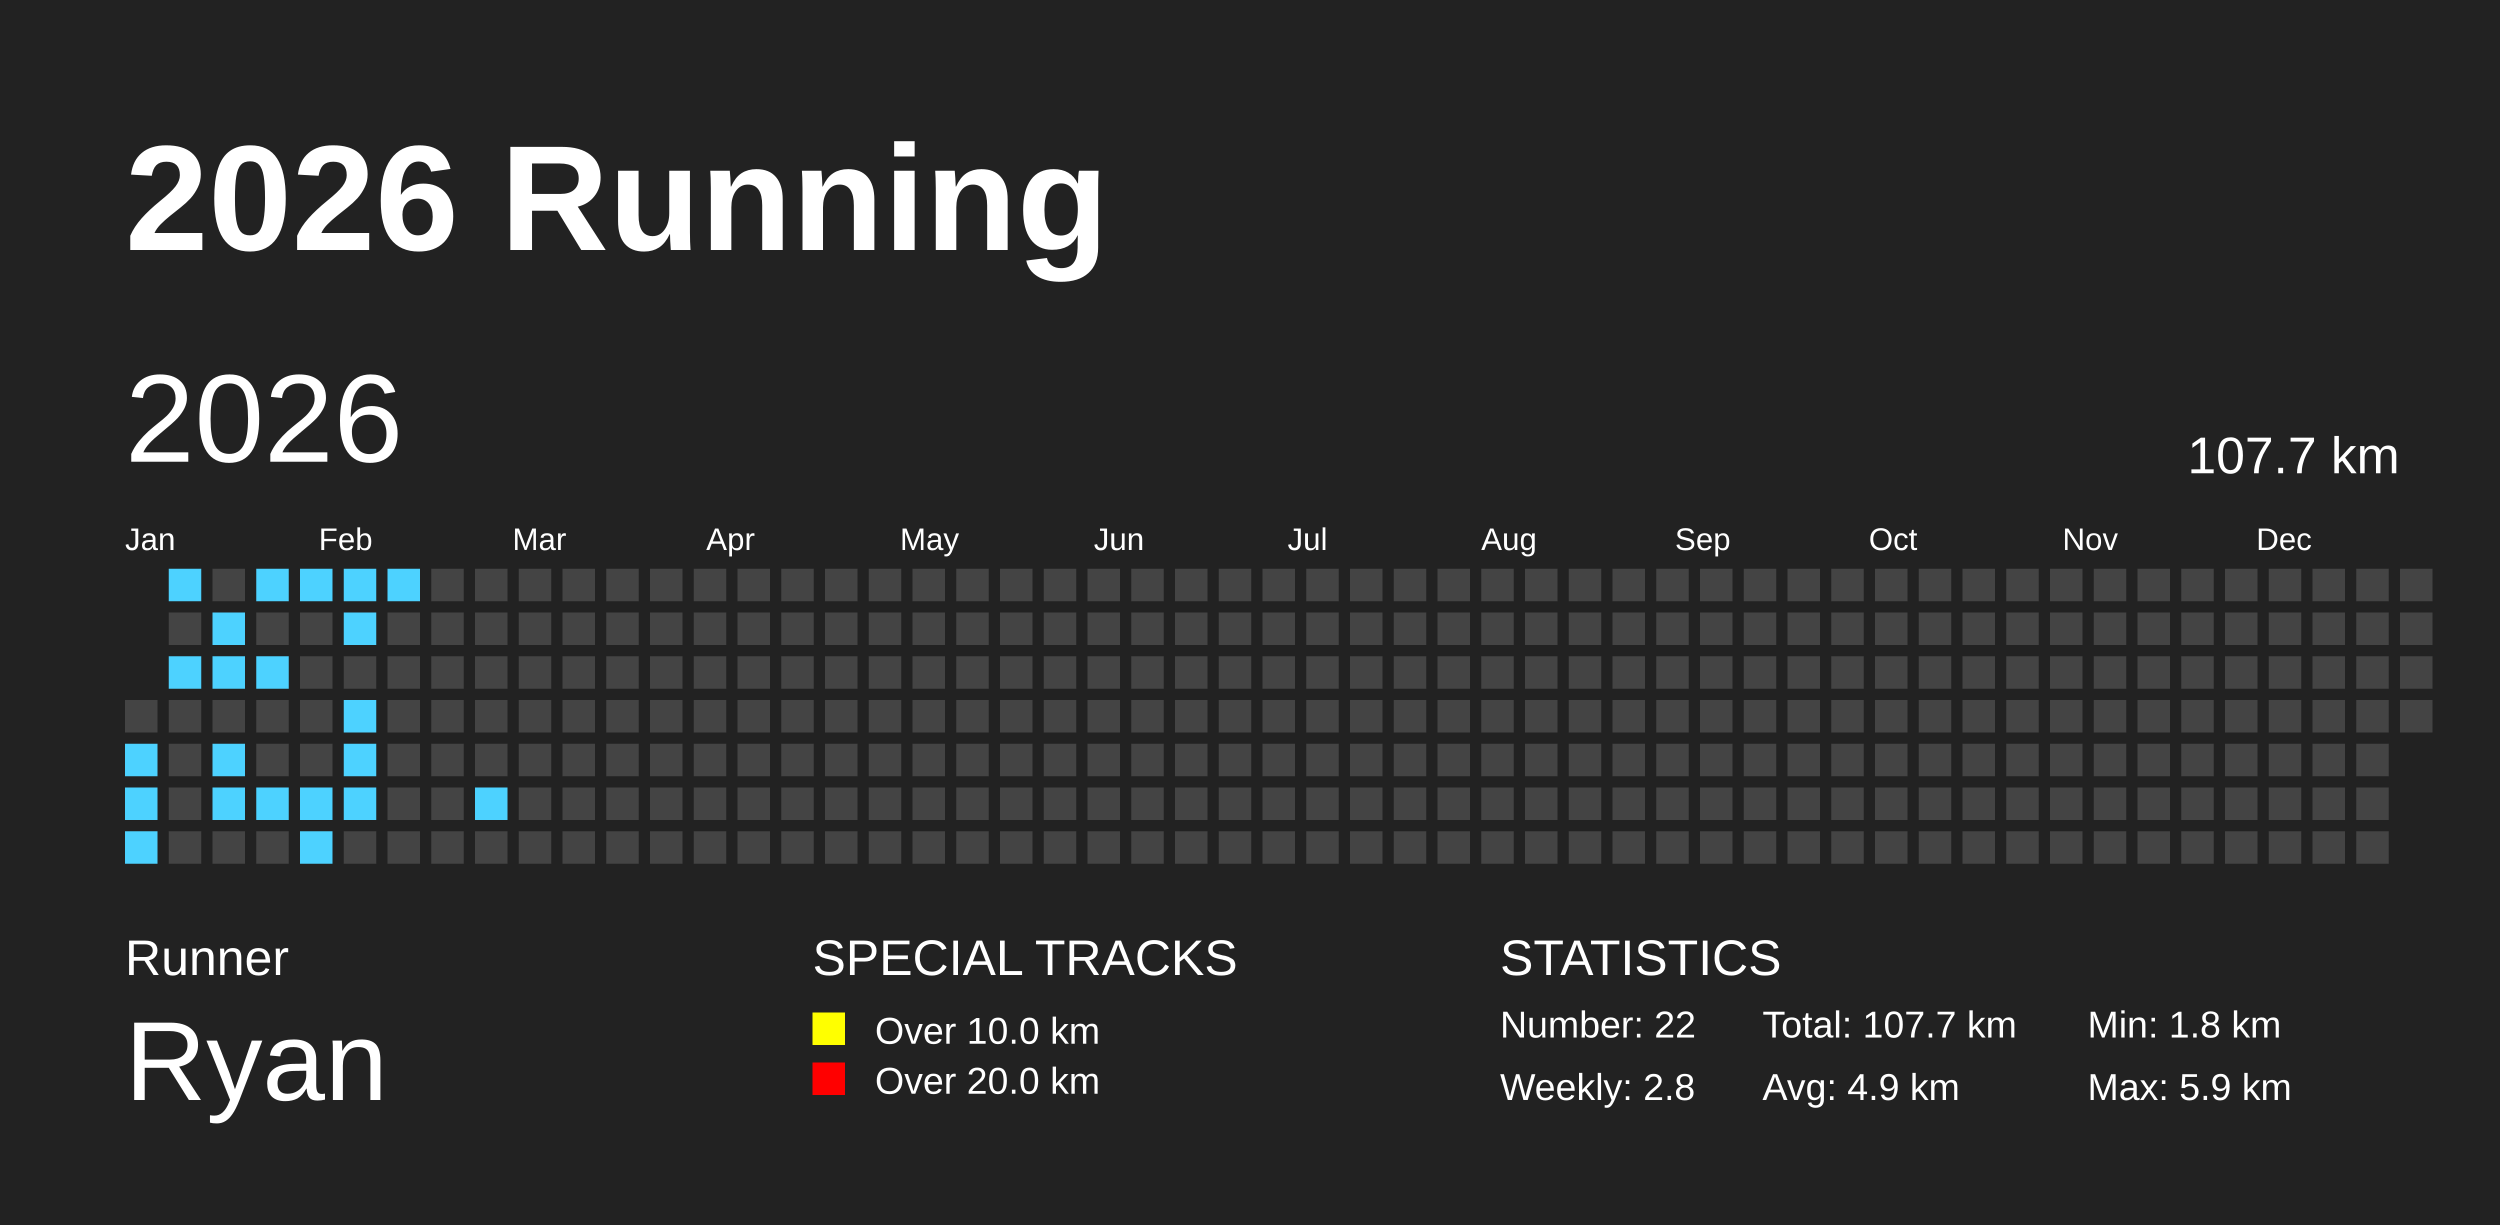
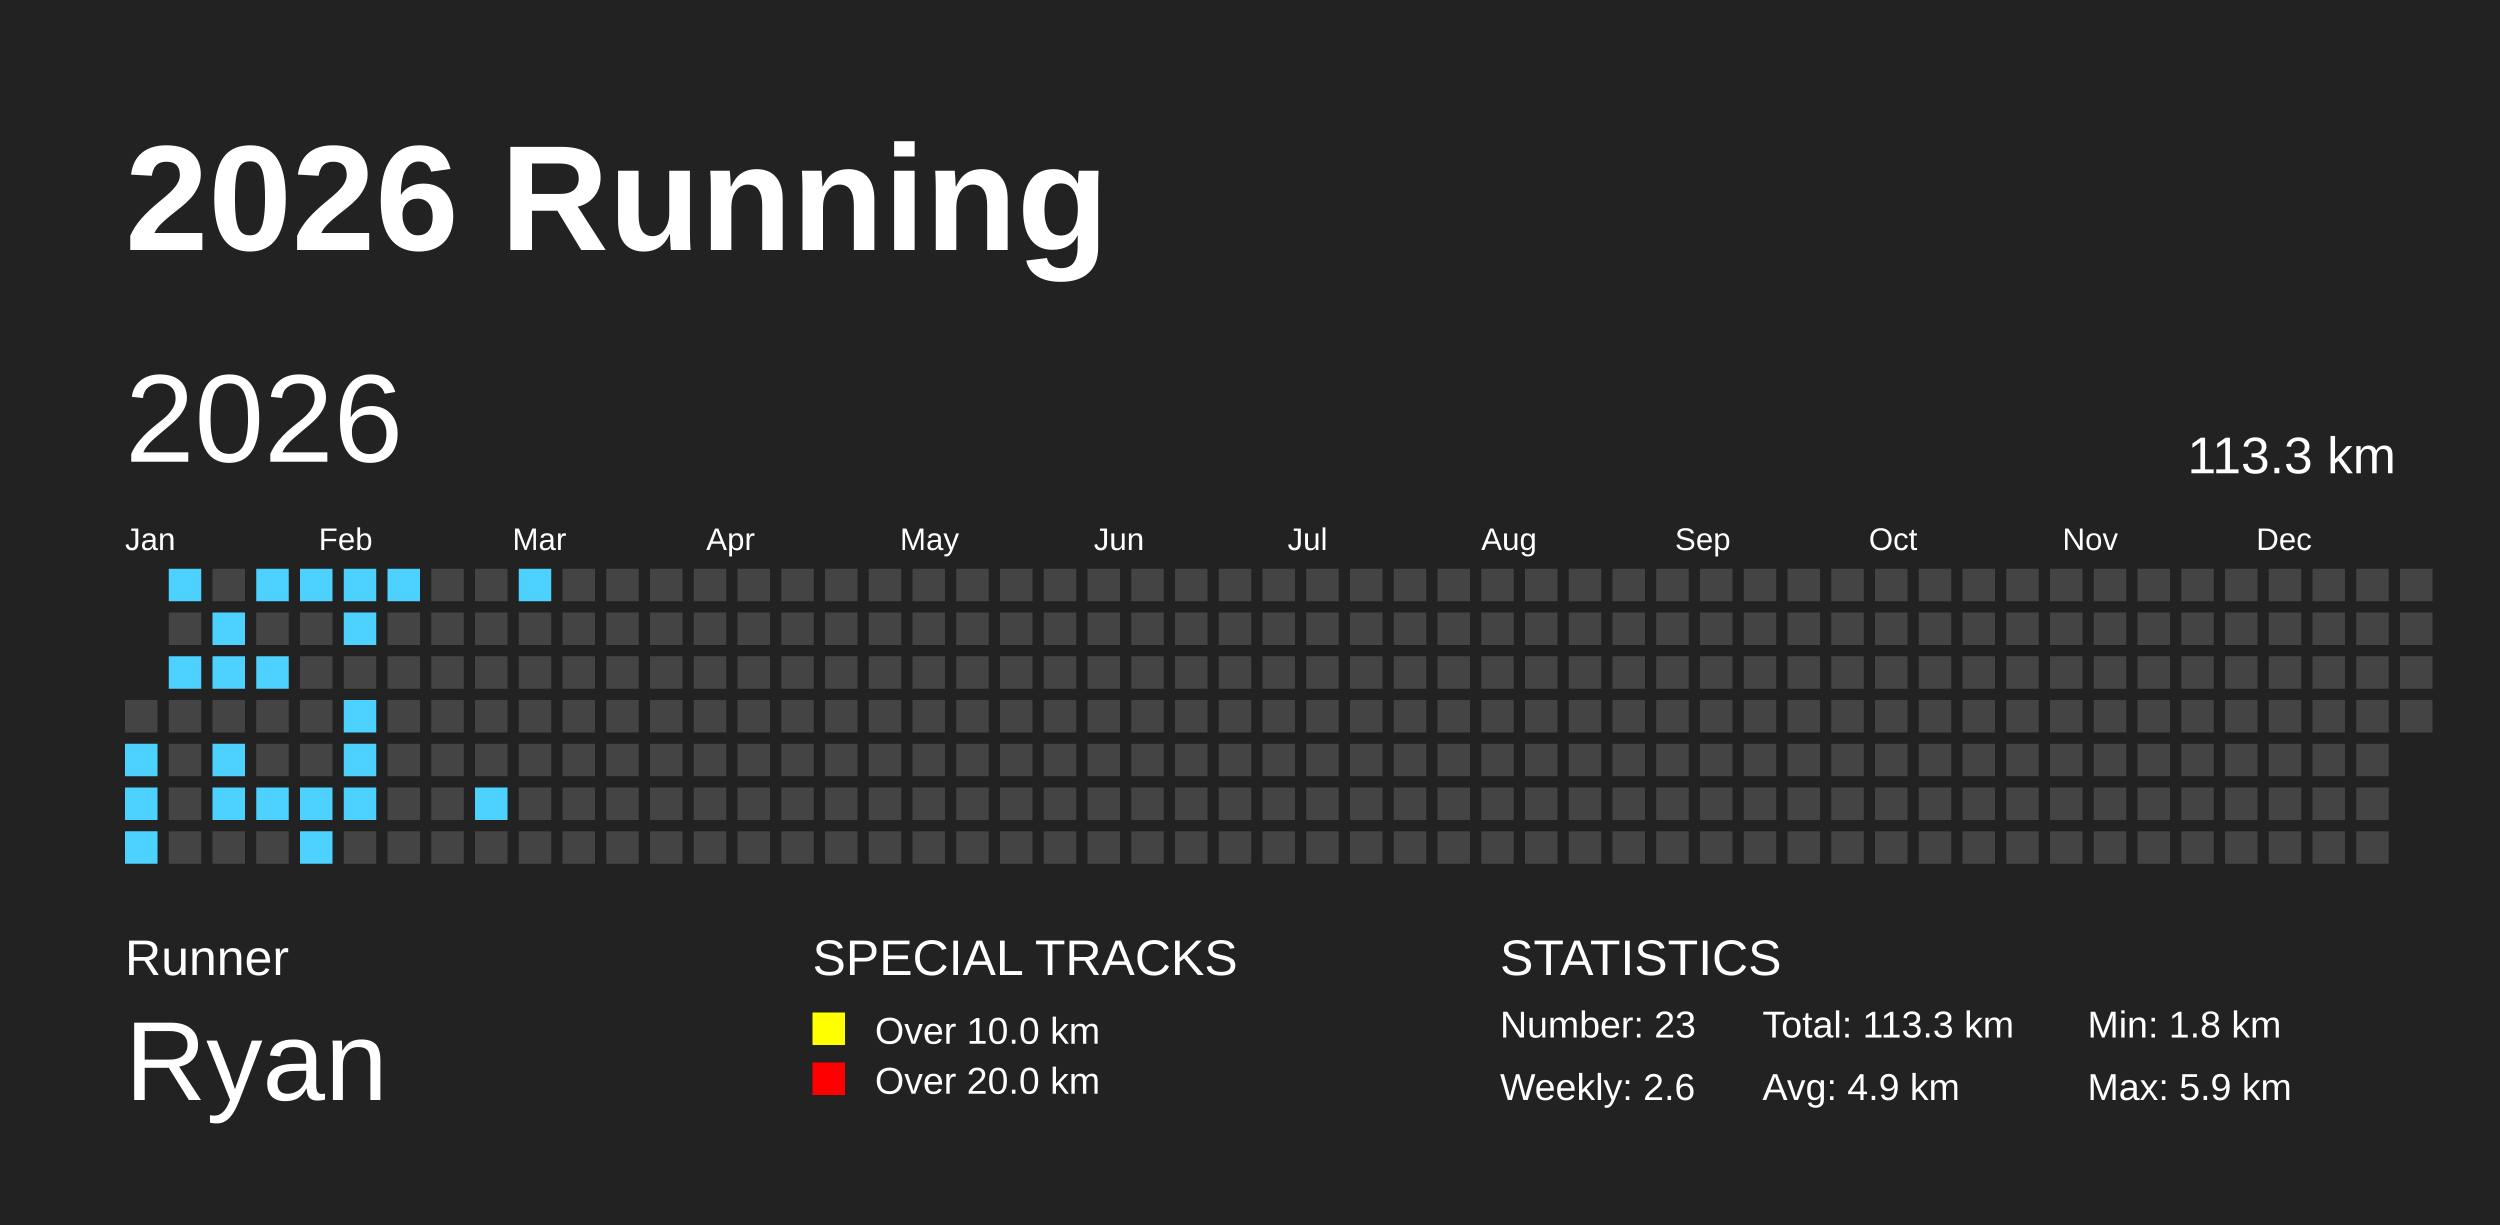
<svg xmlns="http://www.w3.org/2000/svg" baseProfile="full" height="98mm" version="1.1" viewBox="0,0,200,98" width="200mm">
  <defs />
  <rect fill="#222222" height="98" width="200" x="0" y="0" />
  <text fill="#FFFFFF" style="font-size:12px; font-family:Arial; font-weight:bold;" x="10" y="20">2026 Running</text>
  <text fill="#FFFFFF" style="font-size:4px; font-family:Arial" x="10" y="78">Runner</text>
  <text fill="#FFFFFF" style="font-size:9px; font-family:Arial" x="10" y="88">Ryan</text>
  <text fill="#FFFFFF" style="font-size:4px; font-family:Arial" x="65" y="78">SPECIAL TRACKS</text>
  <rect fill="yellow" height="2.6" width="2.6" x="65" y="81" />
  <text fill="#FFFFFF" style="font-size:3px; font-family:Arial" x="70" y="83.5">Over 10.0 km</text>
  <rect fill="red" height="2.6" width="2.6" x="65" y="85" />
  <text fill="#FFFFFF" style="font-size:3px; font-family:Arial" x="70" y="87.5">Over 20.0 km</text>
  <text fill="#FFFFFF" style="font-size:4px; font-family:Arial" x="120" y="78">STATISTICS</text>
-   <text fill="#FFFFFF" style="font-size:3px; font-family:Arial" x="120" y="83">Number: 22</text>
-   <text fill="#FFFFFF" style="font-size:3px; font-family:Arial" x="120" y="88">Weekly: 2.8</text>
-   <text fill="#FFFFFF" style="font-size:3px; font-family:Arial" x="141" y="83">Total: 107.7 km</text>
+   <text fill="#FFFFFF" style="font-size:3px; font-family:Arial" x="120" y="83">Number: 23</text>
+   <text fill="#FFFFFF" style="font-size:3px; font-family:Arial" x="120" y="88">Weekly: 2.6</text>
+   <text fill="#FFFFFF" style="font-size:3px; font-family:Arial" x="141" y="83">Total: 113.3 km</text>
  <text fill="#FFFFFF" style="font-size:3px; font-family:Arial" x="141" y="88">Avg: 4.9 km</text>
  <text fill="#FFFFFF" style="font-size:3px; font-family:Arial" x="167" y="83">Min: 1.8 km</text>
  <text fill="#FFFFFF" style="font-size:3px; font-family:Arial" x="167" y="88">Max: 5.9 km</text>
  <text dominant-baseline="hanging" fill="#FFFFFF" style="font-size:10.0px; font-family:Arial;" x="10" y="30">2026</text>
-   <text dominant-baseline="hanging" fill="#FFFFFF" style="font-size:4.125px; font-family:Arial;" x="175" y="35">107.7 km</text>
+   <text dominant-baseline="hanging" fill="#FFFFFF" style="font-size:4.125px; font-family:Arial;" x="175" y="35">113.3 km</text>
  <text fill="#FFFFFF" style="font-size:2.5px; font-family:Arial" x="10.0" y="44">Jan</text>
  <text fill="#FFFFFF" style="font-size:2.5px; font-family:Arial" x="25.5" y="44">Feb</text>
  <text fill="#FFFFFF" style="font-size:2.5px; font-family:Arial" x="41.0" y="44">Mar</text>
  <text fill="#FFFFFF" style="font-size:2.5px; font-family:Arial" x="56.5" y="44">Apr</text>
  <text fill="#FFFFFF" style="font-size:2.5px; font-family:Arial" x="72.0" y="44">May</text>
  <text fill="#FFFFFF" style="font-size:2.5px; font-family:Arial" x="87.5" y="44">Jun</text>
  <text fill="#FFFFFF" style="font-size:2.5px; font-family:Arial" x="103.0" y="44">Jul</text>
  <text fill="#FFFFFF" style="font-size:2.5px; font-family:Arial" x="118.5" y="44">Aug</text>
  <text fill="#FFFFFF" style="font-size:2.5px; font-family:Arial" x="134.0" y="44">Sep</text>
  <text fill="#FFFFFF" style="font-size:2.5px; font-family:Arial" x="149.5" y="44">Oct</text>
  <text fill="#FFFFFF" style="font-size:2.5px; font-family:Arial" x="165.0" y="44">Nov</text>
  <text fill="#FFFFFF" style="font-size:2.5px; font-family:Arial" x="180.5" y="44">Dec</text>
  <rect fill="#444444" height="2.6" width="2.6" x="10.0" y="56.0" />
  <rect fill="#4DD2FF" height="2.6" width="2.6" x="10.0" y="59.5" />
  <rect fill="#4DD2FF" height="2.6" width="2.6" x="10.0" y="63.0" />
  <rect fill="#4DD2FF" height="2.6" width="2.6" x="10.0" y="66.5" />
  <rect fill="#4DD2FF" height="2.6" width="2.6" x="13.5" y="45.5" />
  <rect fill="#444444" height="2.6" width="2.6" x="13.5" y="49.0" />
  <rect fill="#4DD2FF" height="2.6" width="2.6" x="13.5" y="52.5" />
  <rect fill="#444444" height="2.6" width="2.6" x="13.5" y="56.0" />
  <rect fill="#444444" height="2.6" width="2.6" x="13.5" y="59.5" />
  <rect fill="#444444" height="2.6" width="2.6" x="13.5" y="63.0" />
  <rect fill="#444444" height="2.6" width="2.6" x="13.5" y="66.5" />
  <rect fill="#444444" height="2.6" width="2.6" x="17.0" y="45.5" />
  <rect fill="#4DD2FF" height="2.6" width="2.6" x="17.0" y="49.0" />
  <rect fill="#4DD2FF" height="2.6" width="2.6" x="17.0" y="52.5" />
  <rect fill="#444444" height="2.6" width="2.6" x="17.0" y="56.0" />
  <rect fill="#4DD2FF" height="2.6" width="2.6" x="17.0" y="59.5" />
  <rect fill="#4DD2FF" height="2.6" width="2.6" x="17.0" y="63.0" />
  <rect fill="#444444" height="2.6" width="2.6" x="17.0" y="66.5" />
  <rect fill="#4DD2FF" height="2.6" width="2.6" x="20.5" y="45.5" />
  <rect fill="#444444" height="2.6" width="2.6" x="20.5" y="49.0" />
  <rect fill="#4DD2FF" height="2.6" width="2.6" x="20.5" y="52.5" />
  <rect fill="#444444" height="2.6" width="2.6" x="20.5" y="56.0" />
  <rect fill="#444444" height="2.6" width="2.6" x="20.5" y="59.5" />
  <rect fill="#4DD2FF" height="2.6" width="2.6" x="20.5" y="63.0" />
  <rect fill="#444444" height="2.6" width="2.6" x="20.5" y="66.5" />
  <rect fill="#4DD2FF" height="2.6" width="2.6" x="24.0" y="45.5" />
  <rect fill="#444444" height="2.6" width="2.6" x="24.0" y="49.0" />
  <rect fill="#444444" height="2.6" width="2.6" x="24.0" y="52.5" />
  <rect fill="#444444" height="2.6" width="2.6" x="24.0" y="56.0" />
  <rect fill="#444444" height="2.6" width="2.6" x="24.0" y="59.5" />
  <rect fill="#4DD2FF" height="2.6" width="2.6" x="24.0" y="63.0" />
  <rect fill="#4DD2FF" height="2.6" width="2.6" x="24.0" y="66.5" />
  <rect fill="#4DD2FF" height="2.6" width="2.6" x="27.5" y="45.5" />
  <rect fill="#4DD2FF" height="2.6" width="2.6" x="27.5" y="49.0" />
  <rect fill="#444444" height="2.6" width="2.6" x="27.5" y="52.5" />
  <rect fill="#4DD2FF" height="2.6" width="2.6" x="27.5" y="56.0" />
  <rect fill="#4DD2FF" height="2.6" width="2.6" x="27.5" y="59.5" />
  <rect fill="#4DD2FF" height="2.6" width="2.6" x="27.5" y="63.0" />
  <rect fill="#444444" height="2.6" width="2.6" x="27.5" y="66.5" />
  <rect fill="#4DD2FF" height="2.6" width="2.6" x="31.0" y="45.5" />
  <rect fill="#444444" height="2.6" width="2.6" x="31.0" y="49.0" />
  <rect fill="#444444" height="2.6" width="2.6" x="31.0" y="52.5" />
  <rect fill="#444444" height="2.6" width="2.6" x="31.0" y="56.0" />
  <rect fill="#444444" height="2.6" width="2.6" x="31.0" y="59.5" />
  <rect fill="#444444" height="2.6" width="2.6" x="31.0" y="63.0" />
  <rect fill="#444444" height="2.6" width="2.6" x="31.0" y="66.5" />
  <rect fill="#444444" height="2.6" width="2.6" x="34.5" y="45.5" />
  <rect fill="#444444" height="2.6" width="2.6" x="34.5" y="49.0" />
  <rect fill="#444444" height="2.6" width="2.6" x="34.5" y="52.5" />
  <rect fill="#444444" height="2.6" width="2.6" x="34.5" y="56.0" />
  <rect fill="#444444" height="2.6" width="2.6" x="34.5" y="59.5" />
  <rect fill="#444444" height="2.6" width="2.6" x="34.5" y="63.0" />
  <rect fill="#444444" height="2.6" width="2.6" x="34.5" y="66.5" />
  <rect fill="#444444" height="2.6" width="2.6" x="38.0" y="45.5" />
  <rect fill="#444444" height="2.6" width="2.6" x="38.0" y="49.0" />
  <rect fill="#444444" height="2.6" width="2.6" x="38.0" y="52.5" />
  <rect fill="#444444" height="2.6" width="2.6" x="38.0" y="56.0" />
  <rect fill="#444444" height="2.6" width="2.6" x="38.0" y="59.5" />
  <rect fill="#4DD2FF" height="2.6" width="2.6" x="38.0" y="63.0" />
  <rect fill="#444444" height="2.6" width="2.6" x="38.0" y="66.5" />
-   <rect fill="#444444" height="2.6" width="2.6" x="41.5" y="45.5" />
+   <rect fill="#4DD2FF" height="2.6" width="2.6" x="41.5" y="45.5" />
  <rect fill="#444444" height="2.6" width="2.6" x="41.5" y="49.0" />
  <rect fill="#444444" height="2.6" width="2.6" x="41.5" y="52.5" />
  <rect fill="#444444" height="2.6" width="2.6" x="41.5" y="56.0" />
  <rect fill="#444444" height="2.6" width="2.6" x="41.5" y="59.5" />
  <rect fill="#444444" height="2.6" width="2.6" x="41.5" y="63.0" />
  <rect fill="#444444" height="2.6" width="2.6" x="41.5" y="66.5" />
  <rect fill="#444444" height="2.6" width="2.6" x="45.0" y="45.5" />
  <rect fill="#444444" height="2.6" width="2.6" x="45.0" y="49.0" />
  <rect fill="#444444" height="2.6" width="2.6" x="45.0" y="52.5" />
  <rect fill="#444444" height="2.6" width="2.6" x="45.0" y="56.0" />
  <rect fill="#444444" height="2.6" width="2.6" x="45.0" y="59.5" />
  <rect fill="#444444" height="2.6" width="2.6" x="45.0" y="63.0" />
  <rect fill="#444444" height="2.6" width="2.6" x="45.0" y="66.5" />
  <rect fill="#444444" height="2.6" width="2.6" x="48.5" y="45.5" />
  <rect fill="#444444" height="2.6" width="2.6" x="48.5" y="49.0" />
  <rect fill="#444444" height="2.6" width="2.6" x="48.5" y="52.5" />
  <rect fill="#444444" height="2.6" width="2.6" x="48.5" y="56.0" />
  <rect fill="#444444" height="2.6" width="2.6" x="48.5" y="59.5" />
  <rect fill="#444444" height="2.6" width="2.6" x="48.5" y="63.0" />
  <rect fill="#444444" height="2.6" width="2.6" x="48.5" y="66.5" />
  <rect fill="#444444" height="2.6" width="2.6" x="52.0" y="45.5" />
  <rect fill="#444444" height="2.6" width="2.6" x="52.0" y="49.0" />
  <rect fill="#444444" height="2.6" width="2.6" x="52.0" y="52.5" />
  <rect fill="#444444" height="2.6" width="2.6" x="52.0" y="56.0" />
  <rect fill="#444444" height="2.6" width="2.6" x="52.0" y="59.5" />
  <rect fill="#444444" height="2.6" width="2.6" x="52.0" y="63.0" />
  <rect fill="#444444" height="2.6" width="2.6" x="52.0" y="66.5" />
  <rect fill="#444444" height="2.6" width="2.6" x="55.5" y="45.5" />
  <rect fill="#444444" height="2.6" width="2.6" x="55.5" y="49.0" />
  <rect fill="#444444" height="2.6" width="2.6" x="55.5" y="52.5" />
  <rect fill="#444444" height="2.6" width="2.6" x="55.5" y="56.0" />
  <rect fill="#444444" height="2.6" width="2.6" x="55.5" y="59.5" />
  <rect fill="#444444" height="2.6" width="2.6" x="55.5" y="63.0" />
  <rect fill="#444444" height="2.6" width="2.6" x="55.5" y="66.5" />
  <rect fill="#444444" height="2.6" width="2.6" x="59.0" y="45.5" />
  <rect fill="#444444" height="2.6" width="2.6" x="59.0" y="49.0" />
  <rect fill="#444444" height="2.6" width="2.6" x="59.0" y="52.5" />
  <rect fill="#444444" height="2.6" width="2.6" x="59.0" y="56.0" />
  <rect fill="#444444" height="2.6" width="2.6" x="59.0" y="59.5" />
  <rect fill="#444444" height="2.6" width="2.6" x="59.0" y="63.0" />
  <rect fill="#444444" height="2.6" width="2.6" x="59.0" y="66.5" />
  <rect fill="#444444" height="2.6" width="2.6" x="62.5" y="45.5" />
  <rect fill="#444444" height="2.6" width="2.6" x="62.5" y="49.0" />
  <rect fill="#444444" height="2.6" width="2.6" x="62.5" y="52.5" />
  <rect fill="#444444" height="2.6" width="2.6" x="62.5" y="56.0" />
  <rect fill="#444444" height="2.6" width="2.6" x="62.5" y="59.5" />
  <rect fill="#444444" height="2.6" width="2.6" x="62.5" y="63.0" />
  <rect fill="#444444" height="2.6" width="2.6" x="62.5" y="66.5" />
  <rect fill="#444444" height="2.6" width="2.6" x="66.0" y="45.5" />
  <rect fill="#444444" height="2.6" width="2.6" x="66.0" y="49.0" />
  <rect fill="#444444" height="2.6" width="2.6" x="66.0" y="52.5" />
  <rect fill="#444444" height="2.6" width="2.6" x="66.0" y="56.0" />
  <rect fill="#444444" height="2.6" width="2.6" x="66.0" y="59.5" />
  <rect fill="#444444" height="2.6" width="2.6" x="66.0" y="63.0" />
  <rect fill="#444444" height="2.6" width="2.6" x="66.0" y="66.5" />
  <rect fill="#444444" height="2.6" width="2.6" x="69.5" y="45.5" />
  <rect fill="#444444" height="2.6" width="2.6" x="69.5" y="49.0" />
  <rect fill="#444444" height="2.6" width="2.6" x="69.5" y="52.5" />
  <rect fill="#444444" height="2.6" width="2.6" x="69.5" y="56.0" />
  <rect fill="#444444" height="2.6" width="2.6" x="69.5" y="59.5" />
  <rect fill="#444444" height="2.6" width="2.6" x="69.5" y="63.0" />
  <rect fill="#444444" height="2.6" width="2.6" x="69.5" y="66.5" />
  <rect fill="#444444" height="2.6" width="2.6" x="73.0" y="45.5" />
  <rect fill="#444444" height="2.6" width="2.6" x="73.0" y="49.0" />
  <rect fill="#444444" height="2.6" width="2.6" x="73.0" y="52.5" />
  <rect fill="#444444" height="2.6" width="2.6" x="73.0" y="56.0" />
  <rect fill="#444444" height="2.6" width="2.6" x="73.0" y="59.5" />
  <rect fill="#444444" height="2.6" width="2.6" x="73.0" y="63.0" />
  <rect fill="#444444" height="2.6" width="2.6" x="73.0" y="66.5" />
  <rect fill="#444444" height="2.6" width="2.6" x="76.5" y="45.5" />
  <rect fill="#444444" height="2.6" width="2.6" x="76.5" y="49.0" />
  <rect fill="#444444" height="2.6" width="2.6" x="76.5" y="52.5" />
  <rect fill="#444444" height="2.6" width="2.6" x="76.5" y="56.0" />
  <rect fill="#444444" height="2.6" width="2.6" x="76.5" y="59.5" />
  <rect fill="#444444" height="2.6" width="2.6" x="76.5" y="63.0" />
  <rect fill="#444444" height="2.6" width="2.6" x="76.5" y="66.5" />
  <rect fill="#444444" height="2.6" width="2.6" x="80.0" y="45.5" />
  <rect fill="#444444" height="2.6" width="2.6" x="80.0" y="49.0" />
  <rect fill="#444444" height="2.6" width="2.6" x="80.0" y="52.5" />
  <rect fill="#444444" height="2.6" width="2.6" x="80.0" y="56.0" />
  <rect fill="#444444" height="2.6" width="2.6" x="80.0" y="59.5" />
  <rect fill="#444444" height="2.6" width="2.6" x="80.0" y="63.0" />
  <rect fill="#444444" height="2.6" width="2.6" x="80.0" y="66.5" />
  <rect fill="#444444" height="2.6" width="2.6" x="83.5" y="45.5" />
  <rect fill="#444444" height="2.6" width="2.6" x="83.5" y="49.0" />
  <rect fill="#444444" height="2.6" width="2.6" x="83.5" y="52.5" />
  <rect fill="#444444" height="2.6" width="2.6" x="83.5" y="56.0" />
  <rect fill="#444444" height="2.6" width="2.6" x="83.5" y="59.5" />
  <rect fill="#444444" height="2.6" width="2.6" x="83.5" y="63.0" />
  <rect fill="#444444" height="2.6" width="2.6" x="83.5" y="66.5" />
  <rect fill="#444444" height="2.6" width="2.6" x="87.0" y="45.5" />
  <rect fill="#444444" height="2.6" width="2.6" x="87.0" y="49.0" />
  <rect fill="#444444" height="2.6" width="2.6" x="87.0" y="52.5" />
  <rect fill="#444444" height="2.6" width="2.6" x="87.0" y="56.0" />
  <rect fill="#444444" height="2.6" width="2.6" x="87.0" y="59.5" />
  <rect fill="#444444" height="2.6" width="2.6" x="87.0" y="63.0" />
  <rect fill="#444444" height="2.6" width="2.6" x="87.0" y="66.5" />
  <rect fill="#444444" height="2.6" width="2.6" x="90.5" y="45.5" />
  <rect fill="#444444" height="2.6" width="2.6" x="90.5" y="49.0" />
  <rect fill="#444444" height="2.6" width="2.6" x="90.5" y="52.5" />
  <rect fill="#444444" height="2.6" width="2.6" x="90.5" y="56.0" />
  <rect fill="#444444" height="2.6" width="2.6" x="90.5" y="59.5" />
  <rect fill="#444444" height="2.6" width="2.6" x="90.5" y="63.0" />
  <rect fill="#444444" height="2.6" width="2.6" x="90.5" y="66.5" />
  <rect fill="#444444" height="2.6" width="2.6" x="94.0" y="45.5" />
  <rect fill="#444444" height="2.6" width="2.6" x="94.0" y="49.0" />
  <rect fill="#444444" height="2.6" width="2.6" x="94.0" y="52.5" />
  <rect fill="#444444" height="2.6" width="2.6" x="94.0" y="56.0" />
  <rect fill="#444444" height="2.6" width="2.6" x="94.0" y="59.5" />
  <rect fill="#444444" height="2.6" width="2.6" x="94.0" y="63.0" />
  <rect fill="#444444" height="2.6" width="2.6" x="94.0" y="66.5" />
  <rect fill="#444444" height="2.6" width="2.6" x="97.5" y="45.5" />
  <rect fill="#444444" height="2.6" width="2.6" x="97.5" y="49.0" />
  <rect fill="#444444" height="2.6" width="2.6" x="97.5" y="52.5" />
  <rect fill="#444444" height="2.6" width="2.6" x="97.5" y="56.0" />
  <rect fill="#444444" height="2.6" width="2.6" x="97.5" y="59.5" />
  <rect fill="#444444" height="2.6" width="2.6" x="97.5" y="63.0" />
  <rect fill="#444444" height="2.6" width="2.6" x="97.5" y="66.5" />
  <rect fill="#444444" height="2.6" width="2.6" x="101.0" y="45.5" />
  <rect fill="#444444" height="2.6" width="2.6" x="101.0" y="49.0" />
  <rect fill="#444444" height="2.6" width="2.6" x="101.0" y="52.5" />
  <rect fill="#444444" height="2.6" width="2.6" x="101.0" y="56.0" />
  <rect fill="#444444" height="2.6" width="2.6" x="101.0" y="59.5" />
  <rect fill="#444444" height="2.6" width="2.6" x="101.0" y="63.0" />
  <rect fill="#444444" height="2.6" width="2.6" x="101.0" y="66.5" />
  <rect fill="#444444" height="2.6" width="2.6" x="104.5" y="45.5" />
  <rect fill="#444444" height="2.6" width="2.6" x="104.5" y="49.0" />
  <rect fill="#444444" height="2.6" width="2.6" x="104.5" y="52.5" />
  <rect fill="#444444" height="2.6" width="2.6" x="104.5" y="56.0" />
  <rect fill="#444444" height="2.6" width="2.6" x="104.5" y="59.5" />
  <rect fill="#444444" height="2.6" width="2.6" x="104.5" y="63.0" />
  <rect fill="#444444" height="2.6" width="2.6" x="104.5" y="66.5" />
  <rect fill="#444444" height="2.6" width="2.6" x="108.0" y="45.5" />
  <rect fill="#444444" height="2.6" width="2.6" x="108.0" y="49.0" />
  <rect fill="#444444" height="2.6" width="2.6" x="108.0" y="52.5" />
  <rect fill="#444444" height="2.6" width="2.6" x="108.0" y="56.0" />
  <rect fill="#444444" height="2.6" width="2.6" x="108.0" y="59.5" />
  <rect fill="#444444" height="2.6" width="2.6" x="108.0" y="63.0" />
  <rect fill="#444444" height="2.6" width="2.6" x="108.0" y="66.5" />
  <rect fill="#444444" height="2.6" width="2.6" x="111.5" y="45.5" />
  <rect fill="#444444" height="2.6" width="2.6" x="111.5" y="49.0" />
  <rect fill="#444444" height="2.6" width="2.6" x="111.5" y="52.5" />
  <rect fill="#444444" height="2.6" width="2.6" x="111.5" y="56.0" />
  <rect fill="#444444" height="2.6" width="2.6" x="111.5" y="59.5" />
  <rect fill="#444444" height="2.6" width="2.6" x="111.5" y="63.0" />
  <rect fill="#444444" height="2.6" width="2.6" x="111.5" y="66.5" />
  <rect fill="#444444" height="2.6" width="2.6" x="115.0" y="45.5" />
  <rect fill="#444444" height="2.6" width="2.6" x="115.0" y="49.0" />
  <rect fill="#444444" height="2.6" width="2.6" x="115.0" y="52.5" />
  <rect fill="#444444" height="2.6" width="2.6" x="115.0" y="56.0" />
  <rect fill="#444444" height="2.6" width="2.6" x="115.0" y="59.5" />
  <rect fill="#444444" height="2.6" width="2.6" x="115.0" y="63.0" />
  <rect fill="#444444" height="2.6" width="2.6" x="115.0" y="66.5" />
  <rect fill="#444444" height="2.6" width="2.6" x="118.5" y="45.5" />
  <rect fill="#444444" height="2.6" width="2.6" x="118.5" y="49.0" />
  <rect fill="#444444" height="2.6" width="2.6" x="118.5" y="52.5" />
  <rect fill="#444444" height="2.6" width="2.6" x="118.5" y="56.0" />
  <rect fill="#444444" height="2.6" width="2.6" x="118.5" y="59.5" />
  <rect fill="#444444" height="2.6" width="2.6" x="118.5" y="63.0" />
  <rect fill="#444444" height="2.6" width="2.6" x="118.5" y="66.5" />
  <rect fill="#444444" height="2.6" width="2.6" x="122.0" y="45.5" />
  <rect fill="#444444" height="2.6" width="2.6" x="122.0" y="49.0" />
  <rect fill="#444444" height="2.6" width="2.6" x="122.0" y="52.5" />
  <rect fill="#444444" height="2.6" width="2.6" x="122.0" y="56.0" />
  <rect fill="#444444" height="2.6" width="2.6" x="122.0" y="59.5" />
  <rect fill="#444444" height="2.6" width="2.6" x="122.0" y="63.0" />
  <rect fill="#444444" height="2.6" width="2.6" x="122.0" y="66.5" />
  <rect fill="#444444" height="2.6" width="2.6" x="125.5" y="45.5" />
  <rect fill="#444444" height="2.6" width="2.6" x="125.5" y="49.0" />
  <rect fill="#444444" height="2.6" width="2.6" x="125.5" y="52.5" />
  <rect fill="#444444" height="2.6" width="2.6" x="125.5" y="56.0" />
  <rect fill="#444444" height="2.6" width="2.6" x="125.5" y="59.5" />
  <rect fill="#444444" height="2.6" width="2.6" x="125.5" y="63.0" />
  <rect fill="#444444" height="2.6" width="2.6" x="125.5" y="66.5" />
  <rect fill="#444444" height="2.6" width="2.6" x="129.0" y="45.5" />
  <rect fill="#444444" height="2.6" width="2.6" x="129.0" y="49.0" />
  <rect fill="#444444" height="2.6" width="2.6" x="129.0" y="52.5" />
  <rect fill="#444444" height="2.6" width="2.6" x="129.0" y="56.0" />
  <rect fill="#444444" height="2.6" width="2.6" x="129.0" y="59.5" />
  <rect fill="#444444" height="2.6" width="2.6" x="129.0" y="63.0" />
  <rect fill="#444444" height="2.6" width="2.6" x="129.0" y="66.5" />
  <rect fill="#444444" height="2.6" width="2.6" x="132.5" y="45.5" />
  <rect fill="#444444" height="2.6" width="2.6" x="132.5" y="49.0" />
  <rect fill="#444444" height="2.6" width="2.6" x="132.5" y="52.5" />
  <rect fill="#444444" height="2.6" width="2.6" x="132.5" y="56.0" />
  <rect fill="#444444" height="2.6" width="2.6" x="132.5" y="59.5" />
  <rect fill="#444444" height="2.6" width="2.6" x="132.5" y="63.0" />
  <rect fill="#444444" height="2.6" width="2.6" x="132.5" y="66.5" />
  <rect fill="#444444" height="2.6" width="2.6" x="136.0" y="45.5" />
  <rect fill="#444444" height="2.6" width="2.6" x="136.0" y="49.0" />
  <rect fill="#444444" height="2.6" width="2.6" x="136.0" y="52.5" />
  <rect fill="#444444" height="2.6" width="2.6" x="136.0" y="56.0" />
  <rect fill="#444444" height="2.6" width="2.6" x="136.0" y="59.5" />
  <rect fill="#444444" height="2.6" width="2.6" x="136.0" y="63.0" />
  <rect fill="#444444" height="2.6" width="2.6" x="136.0" y="66.5" />
  <rect fill="#444444" height="2.6" width="2.6" x="139.5" y="45.5" />
  <rect fill="#444444" height="2.6" width="2.6" x="139.5" y="49.0" />
  <rect fill="#444444" height="2.6" width="2.6" x="139.5" y="52.5" />
  <rect fill="#444444" height="2.6" width="2.6" x="139.5" y="56.0" />
  <rect fill="#444444" height="2.6" width="2.6" x="139.5" y="59.5" />
  <rect fill="#444444" height="2.6" width="2.6" x="139.5" y="63.0" />
  <rect fill="#444444" height="2.6" width="2.6" x="139.5" y="66.5" />
  <rect fill="#444444" height="2.6" width="2.6" x="143.0" y="45.5" />
  <rect fill="#444444" height="2.6" width="2.6" x="143.0" y="49.0" />
  <rect fill="#444444" height="2.6" width="2.6" x="143.0" y="52.5" />
  <rect fill="#444444" height="2.6" width="2.6" x="143.0" y="56.0" />
  <rect fill="#444444" height="2.6" width="2.6" x="143.0" y="59.5" />
  <rect fill="#444444" height="2.6" width="2.6" x="143.0" y="63.0" />
  <rect fill="#444444" height="2.6" width="2.6" x="143.0" y="66.5" />
  <rect fill="#444444" height="2.6" width="2.6" x="146.5" y="45.5" />
  <rect fill="#444444" height="2.6" width="2.6" x="146.5" y="49.0" />
  <rect fill="#444444" height="2.6" width="2.6" x="146.5" y="52.5" />
  <rect fill="#444444" height="2.6" width="2.6" x="146.5" y="56.0" />
  <rect fill="#444444" height="2.6" width="2.6" x="146.5" y="59.5" />
  <rect fill="#444444" height="2.6" width="2.6" x="146.5" y="63.0" />
  <rect fill="#444444" height="2.6" width="2.6" x="146.5" y="66.5" />
  <rect fill="#444444" height="2.6" width="2.6" x="150.0" y="45.5" />
  <rect fill="#444444" height="2.6" width="2.6" x="150.0" y="49.0" />
  <rect fill="#444444" height="2.6" width="2.6" x="150.0" y="52.5" />
  <rect fill="#444444" height="2.6" width="2.6" x="150.0" y="56.0" />
  <rect fill="#444444" height="2.6" width="2.6" x="150.0" y="59.5" />
  <rect fill="#444444" height="2.6" width="2.6" x="150.0" y="63.0" />
  <rect fill="#444444" height="2.6" width="2.6" x="150.0" y="66.5" />
  <rect fill="#444444" height="2.6" width="2.6" x="153.5" y="45.5" />
  <rect fill="#444444" height="2.6" width="2.6" x="153.5" y="49.0" />
  <rect fill="#444444" height="2.6" width="2.6" x="153.5" y="52.5" />
  <rect fill="#444444" height="2.6" width="2.6" x="153.5" y="56.0" />
  <rect fill="#444444" height="2.6" width="2.6" x="153.5" y="59.5" />
  <rect fill="#444444" height="2.6" width="2.6" x="153.5" y="63.0" />
  <rect fill="#444444" height="2.6" width="2.6" x="153.5" y="66.5" />
  <rect fill="#444444" height="2.6" width="2.6" x="157.0" y="45.5" />
  <rect fill="#444444" height="2.6" width="2.6" x="157.0" y="49.0" />
  <rect fill="#444444" height="2.6" width="2.6" x="157.0" y="52.5" />
  <rect fill="#444444" height="2.6" width="2.6" x="157.0" y="56.0" />
  <rect fill="#444444" height="2.6" width="2.6" x="157.0" y="59.5" />
  <rect fill="#444444" height="2.6" width="2.6" x="157.0" y="63.0" />
  <rect fill="#444444" height="2.6" width="2.6" x="157.0" y="66.5" />
  <rect fill="#444444" height="2.6" width="2.6" x="160.5" y="45.5" />
  <rect fill="#444444" height="2.6" width="2.6" x="160.5" y="49.0" />
  <rect fill="#444444" height="2.6" width="2.6" x="160.5" y="52.5" />
  <rect fill="#444444" height="2.6" width="2.6" x="160.5" y="56.0" />
  <rect fill="#444444" height="2.6" width="2.6" x="160.5" y="59.5" />
  <rect fill="#444444" height="2.6" width="2.6" x="160.5" y="63.0" />
  <rect fill="#444444" height="2.6" width="2.6" x="160.5" y="66.5" />
  <rect fill="#444444" height="2.6" width="2.6" x="164.0" y="45.5" />
  <rect fill="#444444" height="2.6" width="2.6" x="164.0" y="49.0" />
  <rect fill="#444444" height="2.6" width="2.6" x="164.0" y="52.5" />
  <rect fill="#444444" height="2.6" width="2.6" x="164.0" y="56.0" />
  <rect fill="#444444" height="2.6" width="2.6" x="164.0" y="59.5" />
  <rect fill="#444444" height="2.6" width="2.6" x="164.0" y="63.0" />
  <rect fill="#444444" height="2.6" width="2.6" x="164.0" y="66.5" />
  <rect fill="#444444" height="2.6" width="2.6" x="167.5" y="45.5" />
  <rect fill="#444444" height="2.6" width="2.6" x="167.5" y="49.0" />
  <rect fill="#444444" height="2.6" width="2.6" x="167.5" y="52.5" />
  <rect fill="#444444" height="2.6" width="2.6" x="167.5" y="56.0" />
  <rect fill="#444444" height="2.6" width="2.6" x="167.5" y="59.5" />
  <rect fill="#444444" height="2.6" width="2.6" x="167.5" y="63.0" />
  <rect fill="#444444" height="2.6" width="2.6" x="167.5" y="66.5" />
  <rect fill="#444444" height="2.6" width="2.6" x="171.0" y="45.5" />
  <rect fill="#444444" height="2.6" width="2.6" x="171.0" y="49.0" />
  <rect fill="#444444" height="2.6" width="2.6" x="171.0" y="52.5" />
  <rect fill="#444444" height="2.6" width="2.6" x="171.0" y="56.0" />
  <rect fill="#444444" height="2.6" width="2.6" x="171.0" y="59.5" />
  <rect fill="#444444" height="2.6" width="2.6" x="171.0" y="63.0" />
  <rect fill="#444444" height="2.6" width="2.6" x="171.0" y="66.5" />
  <rect fill="#444444" height="2.6" width="2.6" x="174.5" y="45.5" />
  <rect fill="#444444" height="2.6" width="2.6" x="174.5" y="49.0" />
  <rect fill="#444444" height="2.6" width="2.6" x="174.5" y="52.5" />
  <rect fill="#444444" height="2.6" width="2.6" x="174.5" y="56.0" />
  <rect fill="#444444" height="2.6" width="2.6" x="174.5" y="59.5" />
  <rect fill="#444444" height="2.6" width="2.6" x="174.5" y="63.0" />
  <rect fill="#444444" height="2.6" width="2.6" x="174.5" y="66.5" />
  <rect fill="#444444" height="2.6" width="2.6" x="178.0" y="45.5" />
  <rect fill="#444444" height="2.6" width="2.6" x="178.0" y="49.0" />
  <rect fill="#444444" height="2.6" width="2.6" x="178.0" y="52.5" />
  <rect fill="#444444" height="2.6" width="2.6" x="178.0" y="56.0" />
  <rect fill="#444444" height="2.6" width="2.6" x="178.0" y="59.5" />
  <rect fill="#444444" height="2.6" width="2.6" x="178.0" y="63.0" />
  <rect fill="#444444" height="2.6" width="2.6" x="178.0" y="66.5" />
  <rect fill="#444444" height="2.6" width="2.6" x="181.5" y="45.5" />
  <rect fill="#444444" height="2.6" width="2.6" x="181.5" y="49.0" />
  <rect fill="#444444" height="2.6" width="2.6" x="181.5" y="52.5" />
  <rect fill="#444444" height="2.6" width="2.6" x="181.5" y="56.0" />
  <rect fill="#444444" height="2.6" width="2.6" x="181.5" y="59.5" />
  <rect fill="#444444" height="2.6" width="2.6" x="181.5" y="63.0" />
  <rect fill="#444444" height="2.6" width="2.6" x="181.5" y="66.5" />
  <rect fill="#444444" height="2.6" width="2.6" x="185.0" y="45.5" />
  <rect fill="#444444" height="2.6" width="2.6" x="185.0" y="49.0" />
  <rect fill="#444444" height="2.6" width="2.6" x="185.0" y="52.5" />
  <rect fill="#444444" height="2.6" width="2.6" x="185.0" y="56.0" />
  <rect fill="#444444" height="2.6" width="2.6" x="185.0" y="59.5" />
  <rect fill="#444444" height="2.6" width="2.6" x="185.0" y="63.0" />
  <rect fill="#444444" height="2.6" width="2.6" x="185.0" y="66.5" />
  <rect fill="#444444" height="2.6" width="2.6" x="188.5" y="45.5" />
  <rect fill="#444444" height="2.6" width="2.6" x="188.5" y="49.0" />
  <rect fill="#444444" height="2.6" width="2.6" x="188.5" y="52.5" />
  <rect fill="#444444" height="2.6" width="2.6" x="188.5" y="56.0" />
  <rect fill="#444444" height="2.6" width="2.6" x="188.5" y="59.5" />
  <rect fill="#444444" height="2.6" width="2.6" x="188.5" y="63.0" />
  <rect fill="#444444" height="2.6" width="2.6" x="188.5" y="66.5" />
  <rect fill="#444444" height="2.6" width="2.6" x="192.0" y="45.5" />
  <rect fill="#444444" height="2.6" width="2.6" x="192.0" y="49.0" />
  <rect fill="#444444" height="2.6" width="2.6" x="192.0" y="52.5" />
  <rect fill="#444444" height="2.6" width="2.6" x="192.0" y="56.0" />
</svg>
